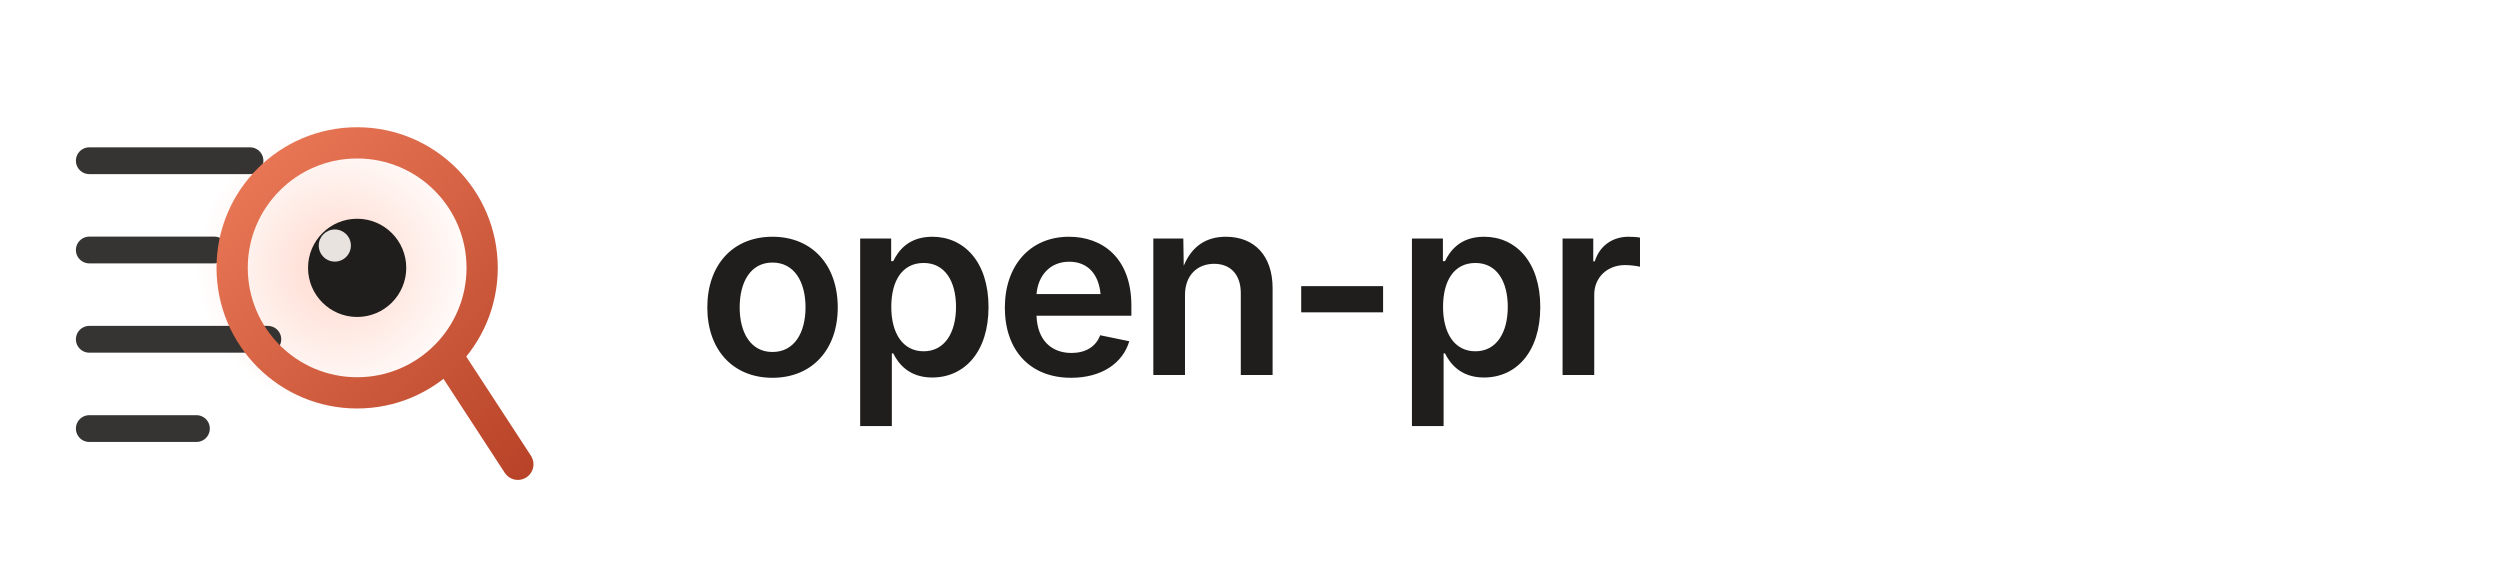
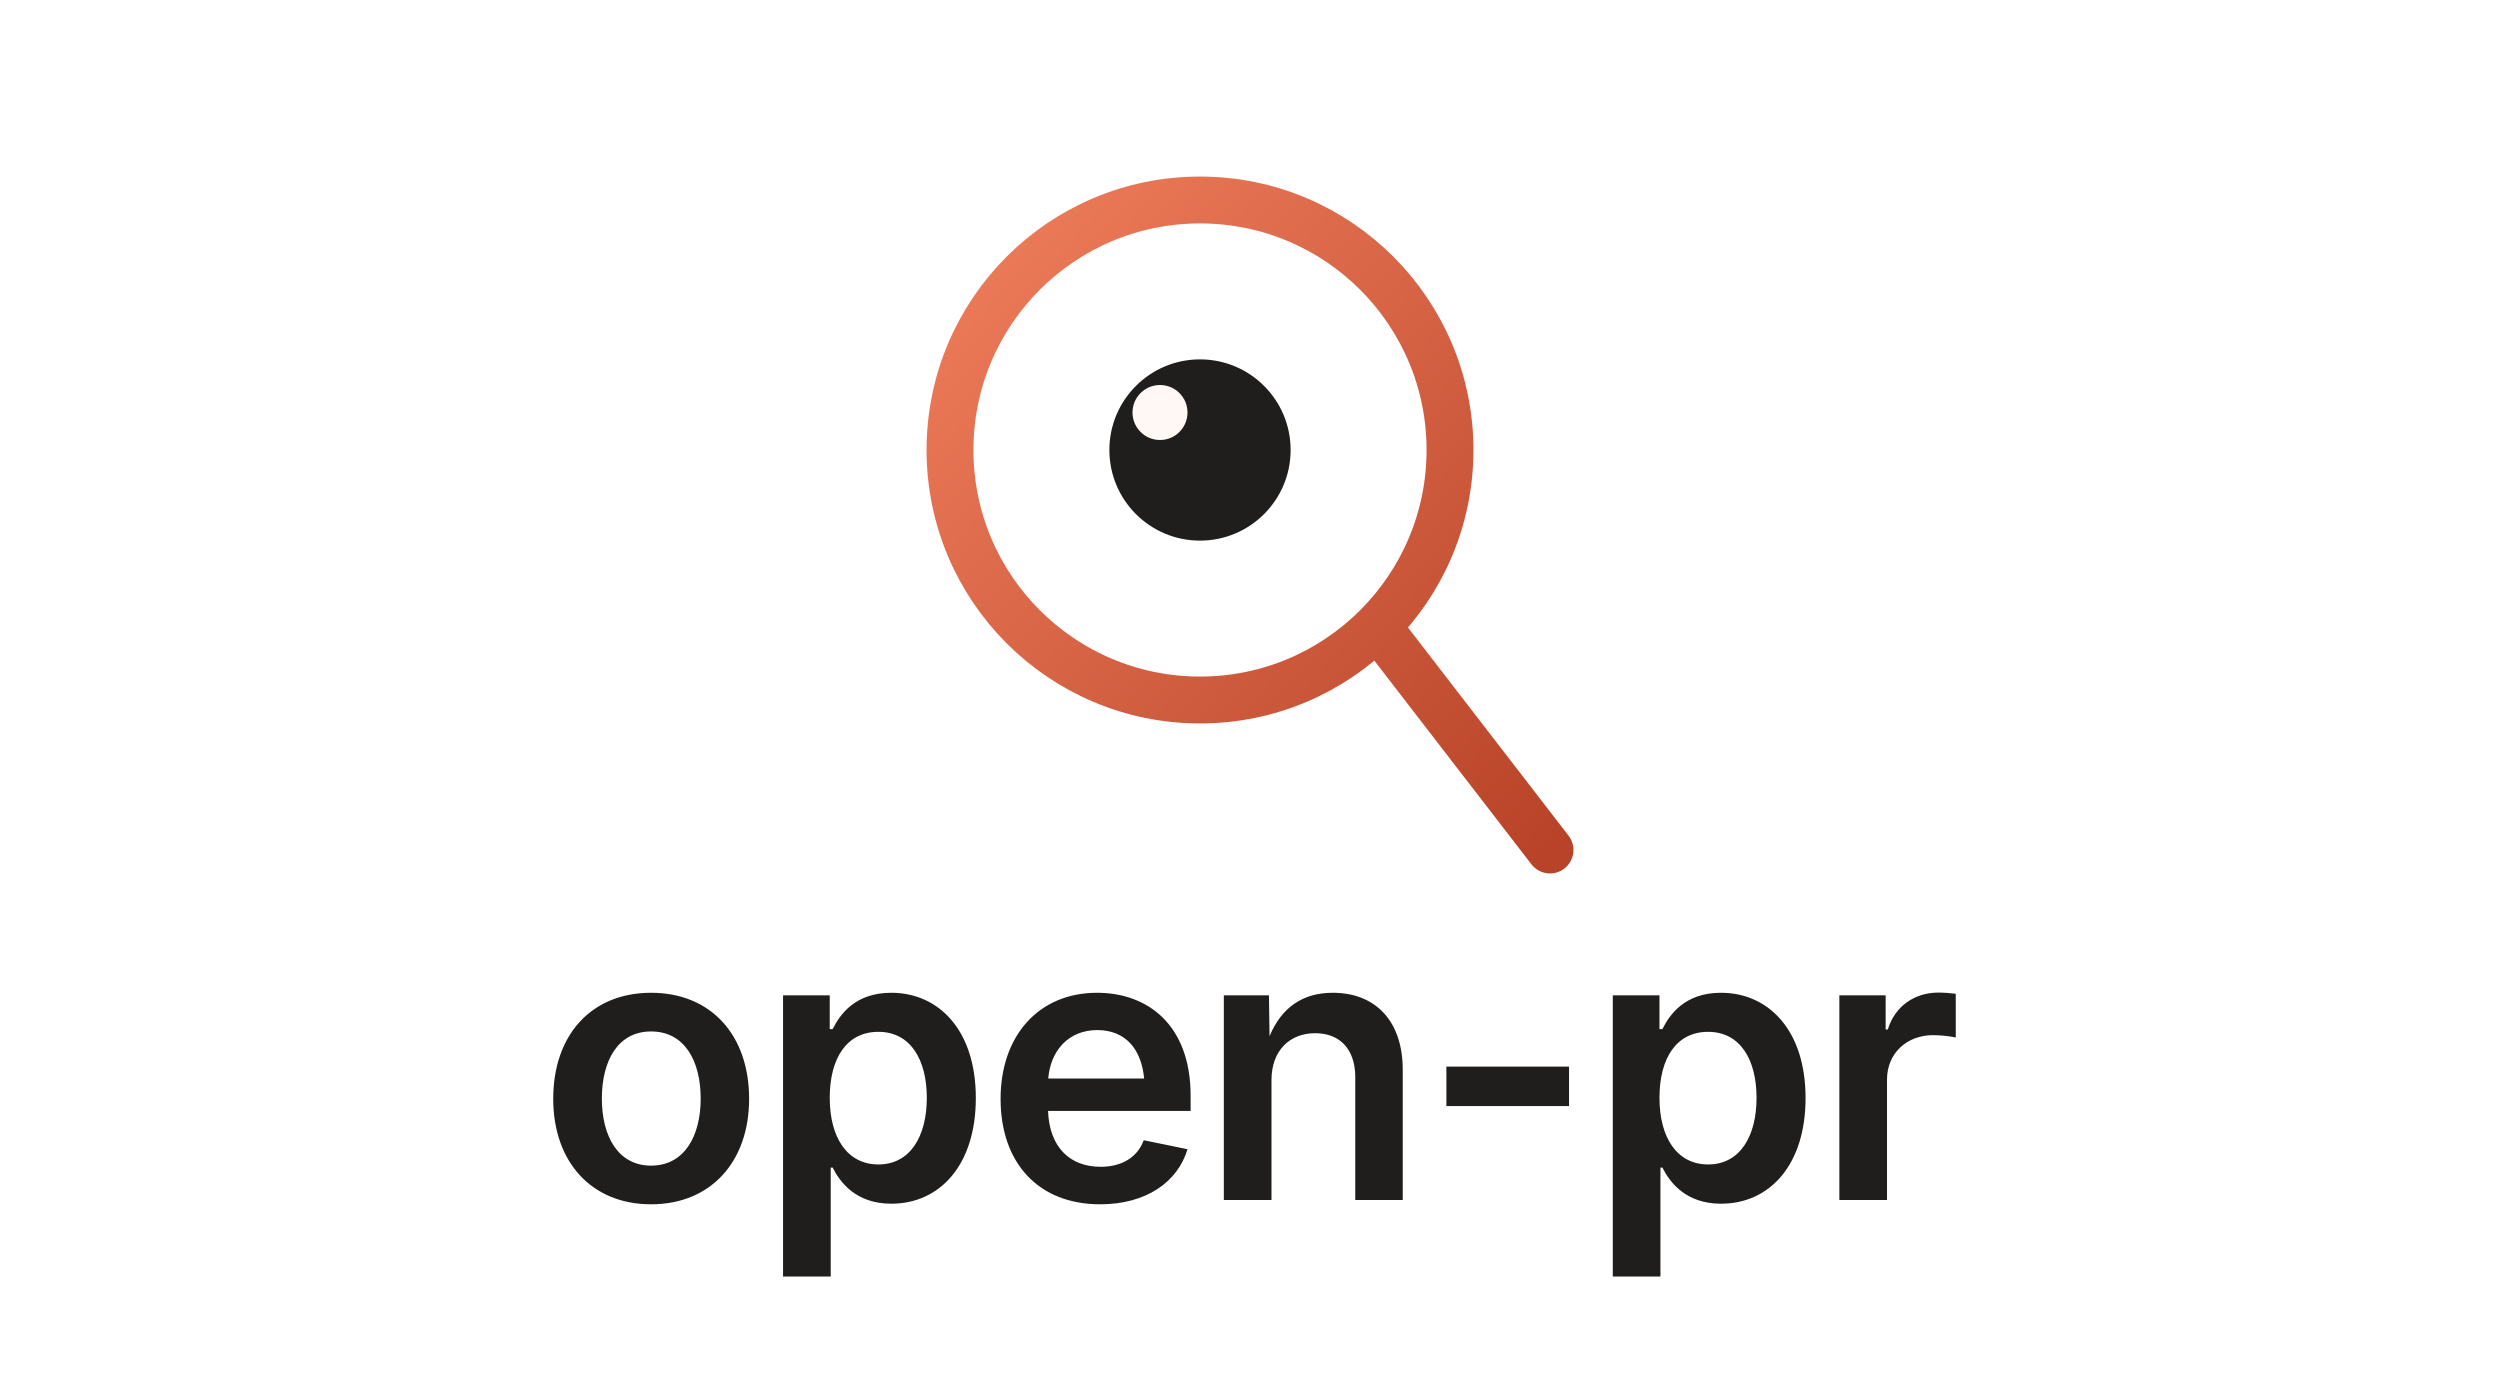
- <svg xmlns="http://www.w3.org/2000/svg" viewBox="0 0 280 64" role="img" aria-label="Open PullRequest">
+ <svg xmlns="http://www.w3.org/2000/svg" viewBox="0 0 200 110" role="img" aria-label="Open PullRequest">
  <defs>
-     <linearGradient id="accent" x1="8" y1="8" x2="56" y2="56" gradientUnits="userSpaceOnUse">
+     <linearGradient id="accent" x1="64" y1="4" x2="130" y2="66" gradientUnits="userSpaceOnUse">
      <stop stop-color="#FF8F6B" />
      <stop offset="1" stop-color="#B84328" />
    </linearGradient>
-     <radialGradient id="glow" cx="38" cy="30" r="16" gradientUnits="userSpaceOnUse">
-       <stop stop-color="#FF8F6B" stop-opacity=".35" />
-       <stop offset="1" stop-color="#FF8F6B" stop-opacity="0" />
-     </radialGradient>
  </defs>
-   <circle cx="38" cy="30" r="16" fill="url(#glow)" />
-   <path d="M10 18h18M10 28h14M10 38h20M10 48h12" fill="none" stroke="#1F1E1D" stroke-width="3" stroke-linecap="round" opacity=".9" />
-   <circle cx="40" cy="30" r="14" fill="none" stroke="url(#accent)" stroke-width="3.5" />
-   <circle cx="40" cy="30" r="5.5" fill="#1F1E1D" />
-   <circle cx="37.5" cy="27.5" r="1.8" fill="#FFF8F4" opacity=".9" />
-   <path d="M50.5 40.5 58 52" fill="none" stroke="url(#accent)" stroke-width="3.5" stroke-linecap="round" />
-   <text x="78" y="42" font-family="Inter, 'Helvetica Neue', Arial, sans-serif" font-size="28" font-weight="600" fill="#1F1E1D" letter-spacing="-0.6">open-pr</text>
+   <g transform="translate(-4 0)">
+     <circle cx="100" cy="36" r="20" fill="none" stroke="url(#accent)" stroke-width="3.75" />
+     <circle cx="100" cy="36" r="7.25" fill="#1F1E1D" />
+     <circle cx="96.8" cy="33" r="2.2" fill="#FFF8F4" />
+     <path d="M114.5 50.5 128 68" fill="none" stroke="url(#accent)" stroke-width="3.75" stroke-linecap="round" />
+   </g>
+   <text x="100" y="96" text-anchor="middle" font-family="Inter, 'SF Pro Display', 'Helvetica Neue', Arial, sans-serif" font-size="30" font-weight="600" fill="#1F1E1D" letter-spacing="-0.6">open-pr</text>
</svg>
